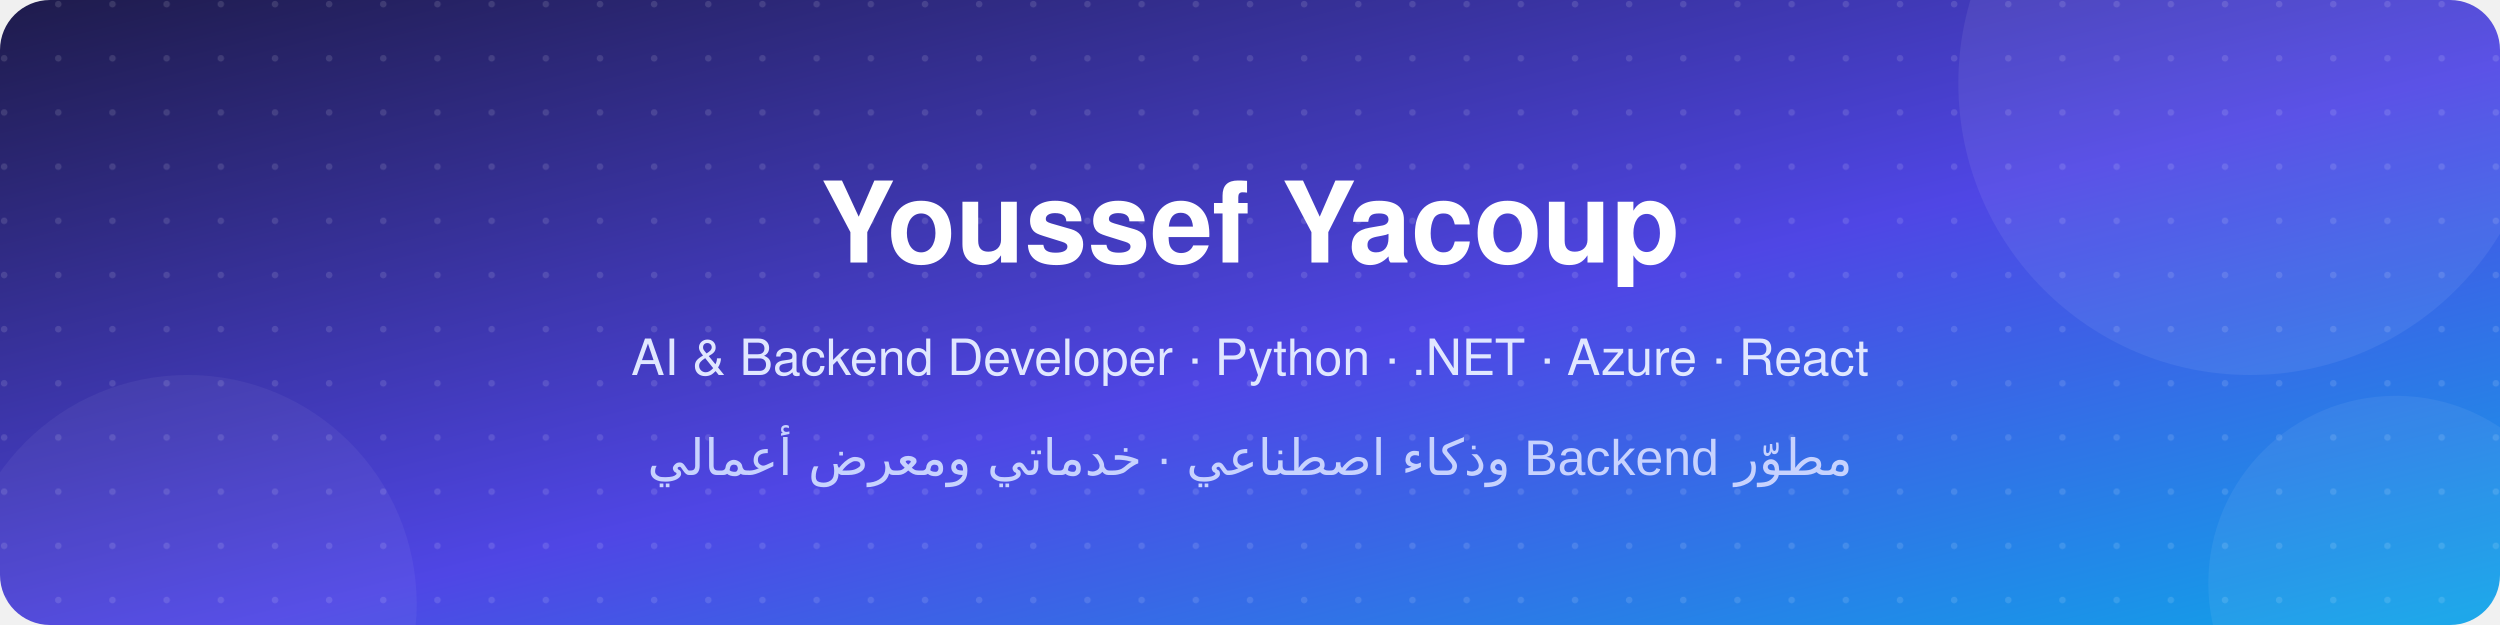
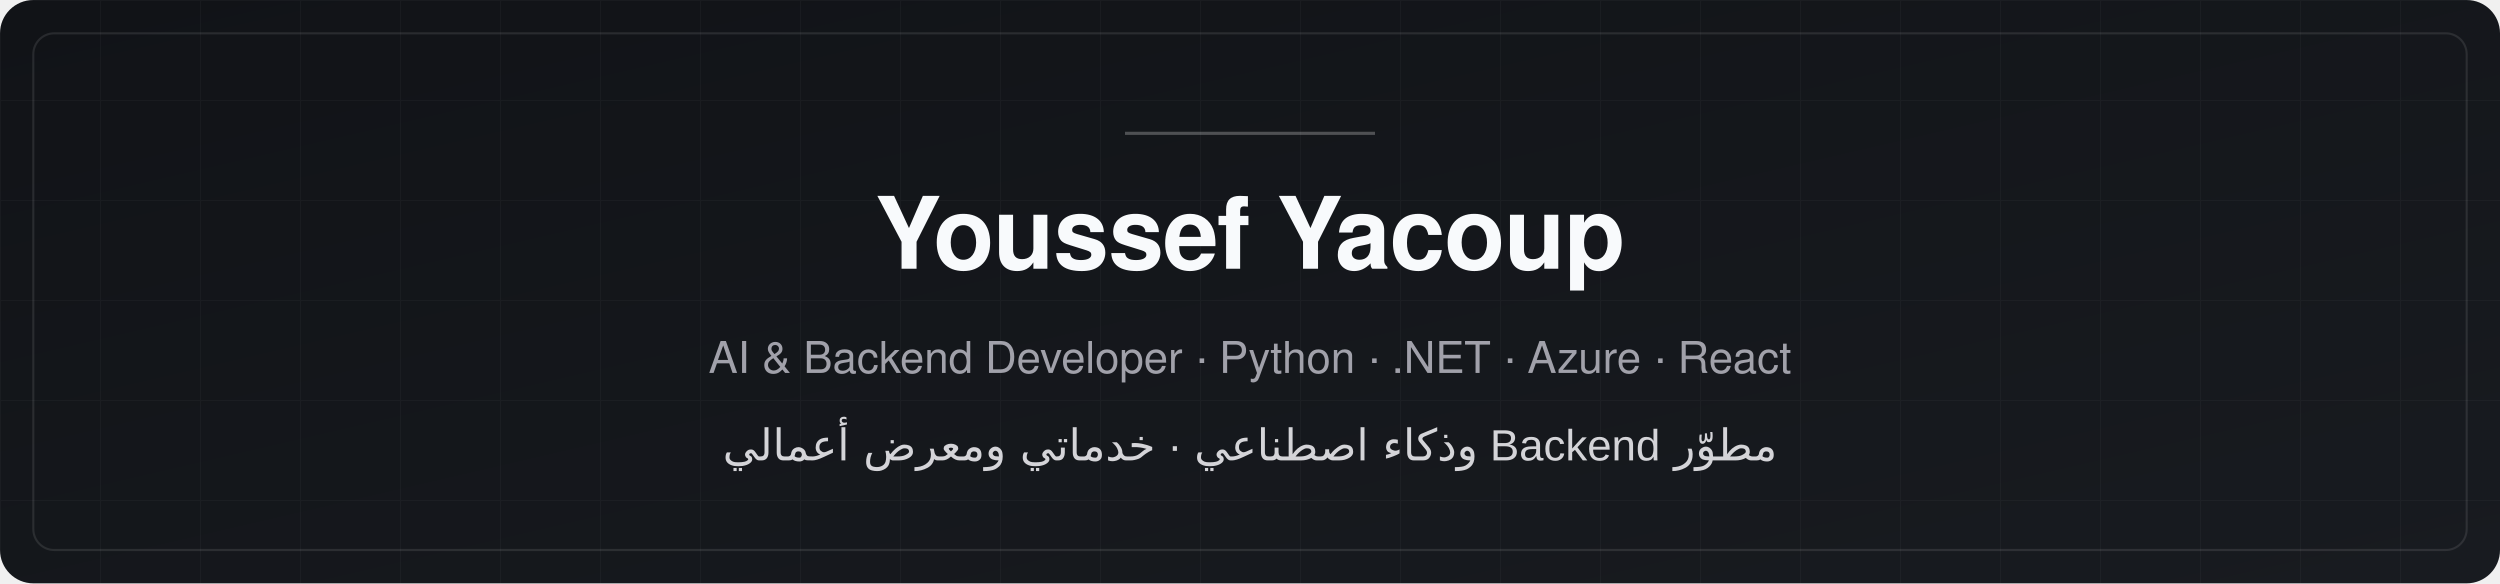
- <svg xmlns="http://www.w3.org/2000/svg" width="1200" height="300" viewBox="0 0 1200 300">
+ <svg xmlns="http://www.w3.org/2000/svg" width="1200" height="280" viewBox="0 0 1200 280">
  <defs>
    <linearGradient id="g" x1="0" y1="0" x2="1" y2="1">
-       <stop offset="0%" stop-color="#1e1b4b" />
-       <stop offset="55%" stop-color="#4f46e5" />
-       <stop offset="100%" stop-color="#0ea5e9" />
+       <stop offset="0%" stop-color="#111317" />
+       <stop offset="100%" stop-color="#181b20" />
    </linearGradient>
-     <pattern id="dots" width="26" height="26" patternUnits="userSpaceOnUse">
-       <circle cx="2" cy="2" r="1.6" fill="#ffffff" fill-opacity="0.12" />
+     <pattern id="grid" width="48" height="48" patternUnits="userSpaceOnUse">
+       <path d="M 48 0 L 0 0 0 48" fill="none" stroke="#ffffff" stroke-opacity="0.035" stroke-width="1" />
    </pattern>
  </defs>
-   <rect width="1200" height="300" rx="24" fill="url(#g)" />
-   <rect width="1200" height="300" rx="24" fill="url(#dots)" />
-   <circle cx="1080" cy="40" r="140" fill="#ffffff" fill-opacity="0.07" />
-   <circle cx="1150" cy="280" r="90" fill="#ffffff" fill-opacity="0.06" />
-   <circle cx="90" cy="290" r="110" fill="#ffffff" fill-opacity="0.05" />
-   <text x="600" y="126" text-anchor="middle" font-family="Segoe UI, Helvetica, Arial, sans-serif" font-size="54" font-weight="700" fill="#ffffff">Youssef Yacoup</text>
-   <text x="600" y="180" text-anchor="middle" font-family="Segoe UI, Helvetica, Arial, sans-serif" font-size="24" fill="#e0e7ff">AI &amp; Backend Developer · Python · .NET · Azure · React</text>
-   <text x="600" y="228" text-anchor="middle" direction="rtl" font-family="Segoe UI, Tahoma, Arial, sans-serif" font-size="24" fill="#c7d2fe">مطوّر Backend وذكاء اصطناعي · خدماتي ومعرض أعمالي</text>
+   <rect width="1200" height="280" rx="16" fill="url(#g)" />
+   <rect width="1200" height="280" rx="16" fill="url(#grid)" />
+   <rect x="16" y="16" width="1168" height="248" rx="10" fill="none" stroke="#ffffff" stroke-opacity="0.1" stroke-width="1" />
+   <line x1="540" y1="64" x2="660" y2="64" stroke="#ffffff" stroke-opacity="0.25" stroke-width="1.5" />
+   <text x="600" y="129" text-anchor="middle" font-family="Segoe UI, Helvetica, Arial, sans-serif" font-size="48" font-weight="700" letter-spacing="-0.5" fill="#f8fafc">Youssef Yacoup</text>
+   <text x="600" y="179" text-anchor="middle" font-family="Segoe UI, Helvetica, Arial, sans-serif" font-size="21" fill="#a1a1aa">AI &amp; Backend Developer · Python · .NET · Azure · React</text>
+   <text x="600" y="221" text-anchor="middle" direction="rtl" font-family="Segoe UI, Tahoma, Arial, sans-serif" font-size="21" fill="#d4d4d8">مطوّر Backend وذكاء اصطناعي · خدماتي ومعرض أعمالي</text>
</svg>
